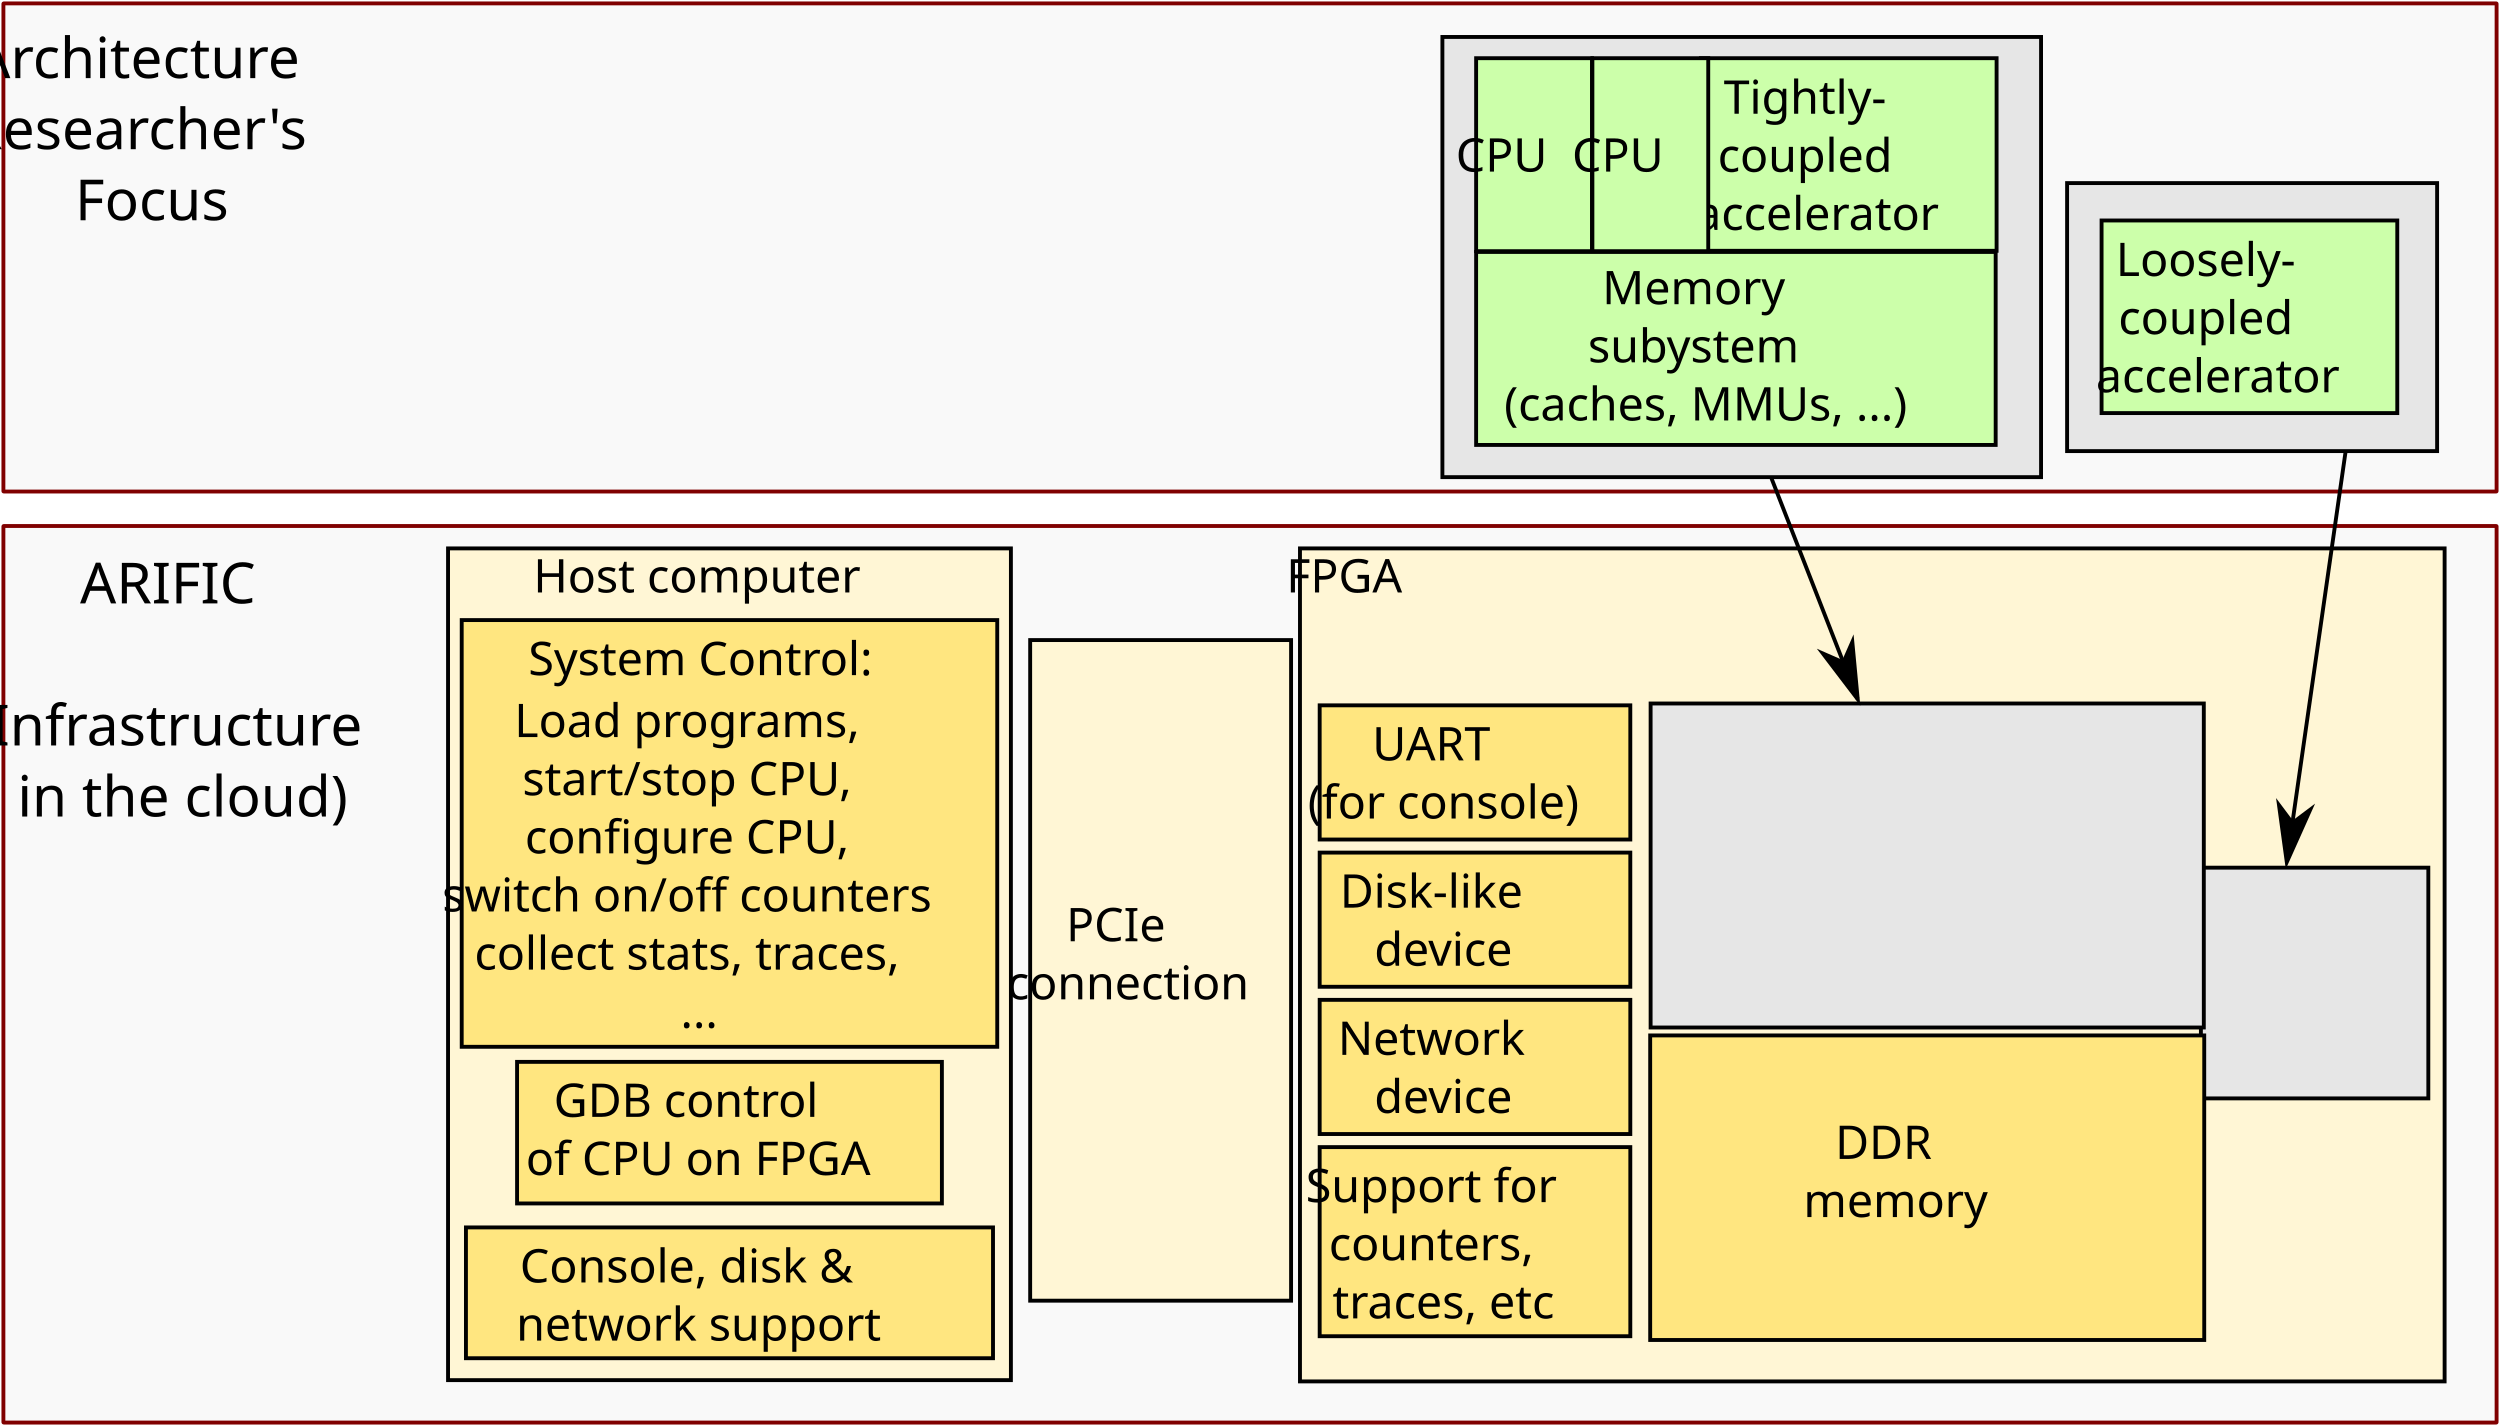
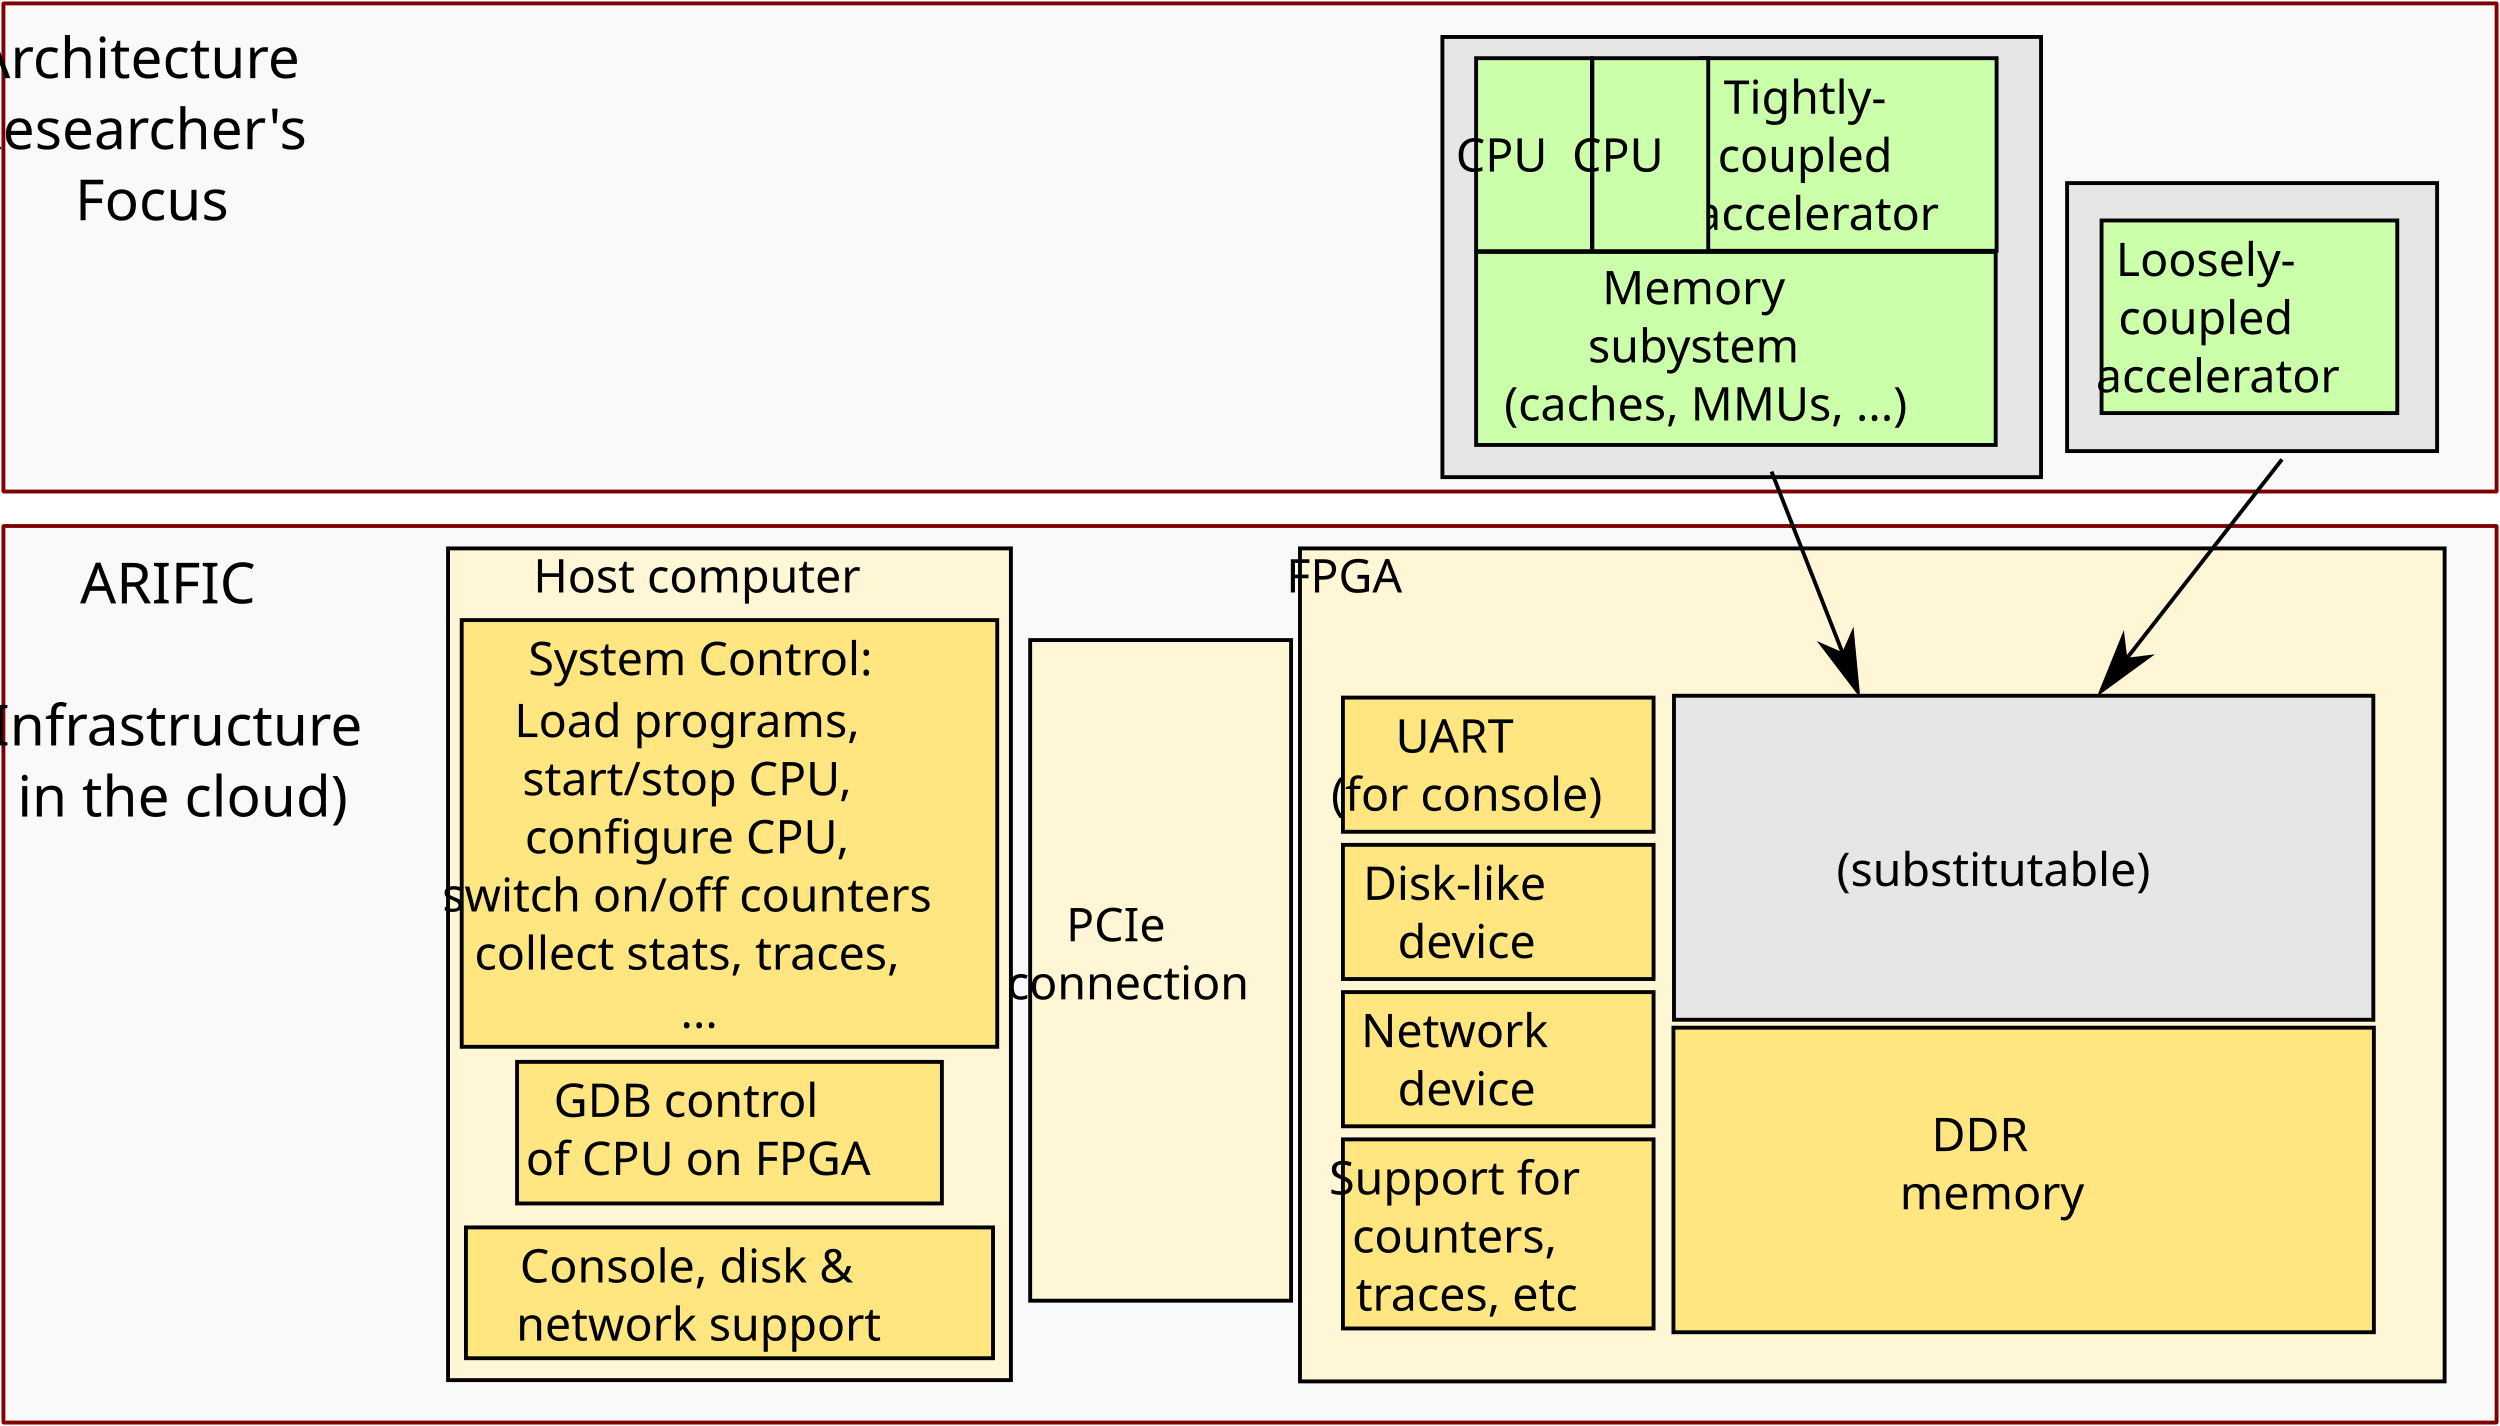
<svg xmlns="http://www.w3.org/2000/svg" width="170.689mm" height="97.359mm" viewBox="0 0 170.689 97.359" version="1.1" id="svg5">
  <defs id="defs2">
    <marker style="overflow:visible" id="marker15745" refX="0" refY="0" orient="auto">
      <path transform="matrix(-0.8,0,0,-0.8,-10,0)" style="fill:context-stroke;fill-rule:evenodd;stroke:context-stroke;stroke-width:1pt" d="M 0,0 5,-5 -12.5,0 5,5 Z" id="path15487" />
    </marker>
    <marker style="overflow:visible" id="Arrow1Lend" refX="0" refY="0" orient="auto">
      <path transform="matrix(-0.8,0,0,-0.8,-10,0)" style="fill:context-stroke;fill-rule:evenodd;stroke:context-stroke;stroke-width:1pt" d="M 0,0 5,-5 -12.5,0 5,5 Z" id="path86018" />
    </marker>
    <marker style="overflow:visible" id="Arrow1Mend" refX="0" refY="0" orient="auto">
      <path transform="matrix(-0.4,0,0,-0.4,-4,0)" style="fill:context-stroke;fill-rule:evenodd;stroke:context-stroke;stroke-width:1pt" d="M 0,0 5,-5 -12.5,0 5,5 Z" id="path86024" />
    </marker>
  </defs>
  <g id="layer1" transform="translate(-21.09368,-50.74843)">
    <rect style="fill:#f9f9f9;fill-opacity:1;stroke:#800000;stroke-width:0.265;stroke-linecap:round;stroke-miterlimit:4;stroke-dasharray:none" id="rect940" width="170.224" height="61.212" x="21.326" y="86.663" rx="0.023" ry="0.023" />
    <rect style="fill:#f9f9f9;fill-opacity:1;stroke:#800000;stroke-width:0.265;stroke-linecap:round;stroke-miterlimit:4;stroke-dasharray:none" id="rect1017" width="170.224" height="33.326" x="21.326" y="50.981" rx="0.023" ry="0.023" />
    <rect style="opacity:1;fill:#e6e6e6;fill-opacity:1;stroke:#000000;stroke-width:0.265" id="rect69871" width="25.263" height="18.299" x="162.226" y="63.249" ry="0" rx="0" />
    <rect style="opacity:1;fill:#e6e6e6;fill-opacity:1;stroke:#000000;stroke-width:0.265" id="rect69869" width="40.874" height="30.054" x="119.574" y="53.272" ry="0" rx="0" />
    <rect style="opacity:1;fill:#fff6d5;stroke:#000000;stroke-width:0.265" id="rect27352" width="78.151" height="56.874" x="109.85" y="88.191" ry="0" rx="0" />
-     <rect style="opacity:1;fill:#e6e6e6;stroke:#000000;stroke-width:0.265" id="rect45668" width="15.528" height="15.753" x="171.361" y="109.989" ry="0" rx="0" />
-     <rect style="opacity:1;fill:#e6e6e6;stroke:#000000;stroke-width:0.265" id="rect26085" width="37.77" height="22.122" x="133.79" y="98.78" ry="0" rx="0" />
+     <rect style="opacity:1;fill:#e6e6e6;stroke:#000000;stroke-width:0.265" id="rect26085" width="47.749" height="22.122" x="135.386" y="98.251" ry="0" rx="0" />
    <rect style="opacity:1;fill:#ccffaa;stroke:#000000;stroke-width:0.265" id="rect31" width="7.91" height="13.176" x="121.877" y="54.722" ry="0" rx="0" />
    <text xml:space="preserve" style="font-style:normal;font-weight:normal;font-size:3.175px;line-height:1.25;font-family:sans-serif;text-align:center;letter-spacing:0px;word-spacing:0px;text-anchor:middle;opacity:1;fill:#000000;fill-opacity:1;stroke:none;stroke-width:0.265" x="125.682" y="62.465" id="text1699">
      <tspan id="tspan1697" style="font-size:3.175px;text-align:center;text-anchor:middle;stroke-width:0.265" x="125.682" y="62.465">CPU</tspan>
    </text>
    <rect style="opacity:1;fill:#ccffaa;stroke:#000000;stroke-width:0.265" id="rect14251" width="20.189" height="13.15" x="137.223" y="54.722" ry="0" rx="0" />
    <text xml:space="preserve" style="font-style:normal;font-weight:normal;font-size:3.175px;line-height:1.25;font-family:sans-serif;text-align:center;letter-spacing:0px;word-spacing:0px;text-anchor:middle;opacity:1;fill:#000000;fill-opacity:1;stroke:none;stroke-width:0.265" x="147.222" y="58.512" id="text14255">
      <tspan id="tspan14253" style="font-size:3.175px;text-align:center;text-anchor:middle;stroke-width:0.265" x="147.222" y="58.512">Tightly-</tspan>
      <tspan style="font-size:3.175px;text-align:center;text-anchor:middle;stroke-width:0.265" x="147.222" y="62.48" id="tspan14665">coupled</tspan>
      <tspan style="font-size:3.175px;text-align:center;text-anchor:middle;stroke-width:0.265" x="147.222" y="66.449" id="tspan14757">accelerator</tspan>
    </text>
    <rect style="opacity:1;fill:#ccffaa;stroke:#000000;stroke-width:0.265" id="rect20313" width="35.472" height="13.176" x="121.877" y="67.951" ry="0" rx="0" />
    <text xml:space="preserve" style="font-style:normal;font-weight:normal;font-size:3.175px;line-height:1.25;font-family:sans-serif;text-align:center;letter-spacing:0px;word-spacing:0px;text-anchor:middle;opacity:1;fill:#000000;fill-opacity:1;stroke:none;stroke-width:0.265" x="139.613" y="71.518" id="text20317">
      <tspan id="tspan20315" style="font-size:3.175px;text-align:center;text-anchor:middle;stroke-width:0.265" x="139.613" y="71.518">Memory</tspan>
      <tspan style="font-size:3.175px;text-align:center;text-anchor:middle;stroke-width:0.265" x="139.613" y="75.487" id="tspan21348">subystem</tspan>
      <tspan style="font-size:3.175px;text-align:center;text-anchor:middle;stroke-width:0.265" x="139.613" y="79.455" id="tspan21922">(caches, MMUs, ...)</tspan>
    </text>
-     <rect style="opacity:1;fill:#ffe680;stroke:#000000;stroke-width:0.265" id="rect27498" width="37.828" height="20.794" x="133.761" y="121.443" ry="0" rx="0" />
-     <text xml:space="preserve" style="font-style:normal;font-weight:normal;font-size:3.175px;line-height:1.25;font-family:sans-serif;text-align:center;letter-spacing:0px;word-spacing:0px;text-anchor:middle;opacity:1;fill:#000000;fill-opacity:1;stroke:none;stroke-width:0.265" x="152.578" y="129.873" id="text27502">
-       <tspan id="tspan27500" style="font-size:3.175px;text-align:center;text-anchor:middle;stroke-width:0.265" x="152.578" y="129.873">DDR</tspan>
-       <tspan style="font-size:3.175px;text-align:center;text-anchor:middle;stroke-width:0.265" x="152.578" y="133.841" id="tspan29316">memory</tspan>
+     <rect style="opacity:1;fill:#ffe680;stroke:#000000;stroke-width:0.265" id="rect27498" width="47.822" height="20.794" x="135.349" y="120.914" ry="0" rx="0" />
+     <text xml:space="preserve" style="font-style:normal;font-weight:normal;font-size:3.175px;line-height:1.25;font-family:sans-serif;text-align:center;letter-spacing:0px;word-spacing:0px;text-anchor:middle;opacity:1;fill:#000000;fill-opacity:1;stroke:none;stroke-width:0.265" x="159.163" y="129.344" id="text27502">
+       <tspan id="tspan27500" style="font-size:3.175px;text-align:center;text-anchor:middle;stroke-width:0.265" x="159.163" y="129.344">DDR</tspan>
+       <tspan style="font-size:3.175px;text-align:center;text-anchor:middle;stroke-width:0.265" x="159.163" y="133.312" id="tspan29316">memory</tspan>
    </text>
    <rect style="opacity:1;fill:#ccffaa;stroke:#000000;stroke-width:0.265" id="rect43004" width="20.189" height="13.15" x="164.58" y="65.802" ry="0" rx="0" />
    <text xml:space="preserve" style="font-style:normal;font-weight:normal;font-size:3.175px;line-height:1.25;font-family:sans-serif;text-align:center;letter-spacing:0px;word-spacing:0px;text-anchor:middle;opacity:1;fill:#000000;fill-opacity:1;stroke:none;stroke-width:0.265" x="174.58" y="69.592" id="text43012">
      <tspan id="tspan43006" style="font-size:3.175px;text-align:center;text-anchor:middle;stroke-width:0.265" x="174.58" y="69.592">Loosely-</tspan>
      <tspan style="font-size:3.175px;text-align:center;text-anchor:middle;stroke-width:0.265" x="174.58" y="73.56" id="tspan43008">coupled</tspan>
      <tspan style="font-size:3.175px;text-align:center;text-anchor:middle;stroke-width:0.265" x="174.58" y="77.529" id="tspan43010">accelerator</tspan>
    </text>
-     <rect style="opacity:1;fill:#ffe680;stroke:#000000;stroke-width:0.265" id="rect45915" width="21.209" height="9.161" x="111.195" y="98.906" ry="0" rx="0" />
-     <text xml:space="preserve" style="font-style:normal;font-weight:normal;font-size:3.175px;line-height:1.25;font-family:sans-serif;text-align:center;letter-spacing:0px;word-spacing:0px;text-anchor:middle;opacity:1;fill:#000000;fill-opacity:1;stroke:none;stroke-width:0.265" x="121.707" y="102.662" id="text45921">
-       <tspan style="font-size:3.175px;text-align:center;text-anchor:middle;stroke-width:0.265" x="121.707" y="102.662" id="tspan46277">UART</tspan>
-       <tspan style="font-size:3.175px;text-align:center;text-anchor:middle;stroke-width:0.265" x="121.707" y="106.63" id="tspan46343">(for console)</tspan>
+     <rect style="opacity:1;fill:#ffe680;stroke:#000000;stroke-width:0.265" id="rect45915" width="21.209" height="9.161" x="112.783" y="98.377" ry="0" rx="0" />
+     <text xml:space="preserve" style="font-style:normal;font-weight:normal;font-size:3.175px;line-height:1.25;font-family:sans-serif;text-align:center;letter-spacing:0px;word-spacing:0px;text-anchor:middle;opacity:1;fill:#000000;fill-opacity:1;stroke:none;stroke-width:0.265" x="123.295" y="102.132" id="text45921">
+       <tspan style="font-size:3.175px;text-align:center;text-anchor:middle;stroke-width:0.265" x="123.295" y="102.132" id="tspan46277">UART</tspan>
+       <tspan style="font-size:3.175px;text-align:center;text-anchor:middle;stroke-width:0.265" x="123.295" y="106.101" id="tspan46343">(for console)</tspan>
    </text>
-     <rect style="opacity:1;fill:#ffe680;stroke:#000000;stroke-width:0.265" id="rect47655" width="21.209" height="9.161" x="111.195" y="108.96" ry="0" rx="0" />
-     <text xml:space="preserve" style="font-style:normal;font-weight:normal;font-size:3.175px;line-height:1.25;font-family:sans-serif;text-align:center;letter-spacing:0px;word-spacing:0px;text-anchor:middle;opacity:1;fill:#000000;fill-opacity:1;stroke:none;stroke-width:0.265" x="121.707" y="112.716" id="text47661">
-       <tspan style="font-size:3.175px;text-align:center;text-anchor:middle;stroke-width:0.265" x="121.707" y="112.716" id="tspan48215">Disk-like</tspan>
-       <tspan style="font-size:3.175px;text-align:center;text-anchor:middle;stroke-width:0.265" x="121.707" y="116.684" id="tspan48273">device</tspan>
+     <rect style="opacity:1;fill:#ffe680;stroke:#000000;stroke-width:0.265" id="rect47655" width="21.209" height="9.161" x="112.783" y="108.431" ry="0" rx="0" />
+     <text xml:space="preserve" style="font-style:normal;font-weight:normal;font-size:3.175px;line-height:1.25;font-family:sans-serif;text-align:center;letter-spacing:0px;word-spacing:0px;text-anchor:middle;opacity:1;fill:#000000;fill-opacity:1;stroke:none;stroke-width:0.265" x="123.295" y="112.186" id="text47661">
+       <tspan style="font-size:3.175px;text-align:center;text-anchor:middle;stroke-width:0.265" x="123.295" y="112.186" id="tspan48215">Disk-like</tspan>
+       <tspan style="font-size:3.175px;text-align:center;text-anchor:middle;stroke-width:0.265" x="123.295" y="116.155" id="tspan48273">device</tspan>
    </text>
-     <rect style="opacity:1;fill:#ffe680;stroke:#000000;stroke-width:0.265" id="rect47663" width="21.209" height="9.161" x="111.195" y="119.014" ry="0" rx="0" />
-     <text xml:space="preserve" style="font-style:normal;font-weight:normal;font-size:3.175px;line-height:1.25;font-family:sans-serif;text-align:center;letter-spacing:0px;word-spacing:0px;text-anchor:middle;opacity:1;fill:#000000;fill-opacity:1;stroke:none;stroke-width:0.265" x="121.707" y="122.77" id="text47669">
-       <tspan style="font-size:3.175px;text-align:center;text-anchor:middle;stroke-width:0.265" x="121.707" y="122.77" id="tspan47667">Network</tspan>
-       <tspan style="font-size:3.175px;text-align:center;text-anchor:middle;stroke-width:0.265" x="121.707" y="126.738" id="tspan50647">device</tspan>
+     <rect style="opacity:1;fill:#ffe680;stroke:#000000;stroke-width:0.265" id="rect47663" width="21.209" height="9.161" x="112.783" y="118.485" ry="0" rx="0" />
+     <text xml:space="preserve" style="font-style:normal;font-weight:normal;font-size:3.175px;line-height:1.25;font-family:sans-serif;text-align:center;letter-spacing:0px;word-spacing:0px;text-anchor:middle;opacity:1;fill:#000000;fill-opacity:1;stroke:none;stroke-width:0.265" x="123.295" y="122.24" id="text47669">
+       <tspan style="font-size:3.175px;text-align:center;text-anchor:middle;stroke-width:0.265" x="123.295" y="122.24" id="tspan47667">Network</tspan>
+       <tspan style="font-size:3.175px;text-align:center;text-anchor:middle;stroke-width:0.265" x="123.295" y="126.209" id="tspan50647">device</tspan>
    </text>
-     <rect style="opacity:1;fill:#ffe680;stroke:#000000;stroke-width:0.265" id="rect54147" width="21.209" height="12.912" x="111.195" y="129.068" ry="0" rx="0" />
-     <text xml:space="preserve" style="font-style:normal;font-weight:normal;font-size:3.175px;line-height:1.25;font-family:sans-serif;text-align:center;letter-spacing:0px;word-spacing:0px;text-anchor:middle;opacity:1;fill:#000000;fill-opacity:1;stroke:none;stroke-width:0.265" x="121.707" y="132.824" id="text54153">
-       <tspan style="font-size:3.175px;text-align:center;text-anchor:middle;stroke-width:0.265" x="121.707" y="132.824" id="tspan54151">Support for</tspan>
-       <tspan style="font-size:3.175px;text-align:center;text-anchor:middle;stroke-width:0.265" x="121.707" y="136.793" id="tspan56301">counters,</tspan>
-       <tspan style="font-size:3.175px;text-align:center;text-anchor:middle;stroke-width:0.265" x="121.707" y="140.761" id="tspan56573">traces, etc</tspan>
+     <rect style="opacity:1;fill:#ffe680;stroke:#000000;stroke-width:0.265" id="rect54147" width="21.209" height="12.912" x="112.783" y="128.539" ry="0" rx="0" />
+     <text xml:space="preserve" style="font-style:normal;font-weight:normal;font-size:3.175px;line-height:1.25;font-family:sans-serif;text-align:center;letter-spacing:0px;word-spacing:0px;text-anchor:middle;opacity:1;fill:#000000;fill-opacity:1;stroke:none;stroke-width:0.265" x="123.295" y="132.295" id="text54153">
+       <tspan style="font-size:3.175px;text-align:center;text-anchor:middle;stroke-width:0.265" x="123.295" y="132.295" id="tspan54151">Support for</tspan>
+       <tspan style="font-size:3.175px;text-align:center;text-anchor:middle;stroke-width:0.265" x="123.295" y="136.263" id="tspan56301">counters,</tspan>
+       <tspan style="font-size:3.175px;text-align:center;text-anchor:middle;stroke-width:0.265" x="123.295" y="140.232" id="tspan56573">traces, etc</tspan>
    </text>
    <rect style="opacity:1;fill:#fff6d5;stroke:#000000;stroke-width:0.265" id="rect58135" width="38.43" height="56.787" x="51.684" y="88.191" ry="0" rx="0" />
    <rect style="opacity:1;fill:#fff6d5;stroke:#000000;stroke-width:0.265" id="rect58137" width="17.814" height="45.103" x="91.429" y="94.45" ry="0" rx="0" />
    <text xml:space="preserve" style="font-style:normal;font-weight:normal;font-size:3.175px;line-height:1.25;font-family:sans-serif;text-align:center;letter-spacing:0px;word-spacing:0px;text-anchor:middle;opacity:1;fill:#000000;fill-opacity:1;stroke:none;stroke-width:0.265" x="114.933" y="91.198" id="text58143">
      <tspan style="font-size:3.175px;text-align:center;text-anchor:middle;stroke-width:0.265" x="114.933" y="91.198" id="tspan60887">FPGA</tspan>
    </text>
    <text xml:space="preserve" style="font-style:normal;font-weight:normal;font-size:3.175px;line-height:1.25;font-family:sans-serif;text-align:center;letter-spacing:0px;word-spacing:0px;text-anchor:middle;opacity:1;fill:#000000;fill-opacity:1;stroke:none;stroke-width:0.265" x="100.169" y="115.012" id="text63745">
      <tspan style="font-size:3.175px;text-align:center;text-anchor:middle;stroke-width:0.265" x="100.169" y="115.012" id="tspan63741">PCIe</tspan>
      <tspan style="font-size:3.175px;text-align:center;text-anchor:middle;stroke-width:0.265" x="100.169" y="118.98" id="tspan63743">connection</tspan>
    </text>
    <text xml:space="preserve" style="font-style:normal;font-weight:normal;font-size:3.175px;line-height:1.25;font-family:sans-serif;text-align:center;letter-spacing:0px;word-spacing:0px;text-anchor:middle;opacity:1;fill:#000000;fill-opacity:1;stroke:none;stroke-width:0.265" x="70.743" y="91.198" id="text64841">
      <tspan style="font-size:3.175px;text-align:center;text-anchor:middle;stroke-width:0.265" x="70.743" y="91.198" id="tspan64839">Host computer</tspan>
    </text>
    <rect style="opacity:1;fill:#ffe680;stroke:#000000;stroke-width:0.265" id="rect69927" width="36.564" height="29.134" x="52.617" y="93.085" ry="0" rx="0" />
    <text xml:space="preserve" style="font-style:normal;font-weight:normal;font-size:3.175px;line-height:1.25;font-family:sans-serif;text-align:center;letter-spacing:0px;word-spacing:0px;text-anchor:middle;opacity:1;fill:#000000;fill-opacity:1;stroke:none;stroke-width:0.265" x="70.98" y="96.841" id="text69935">
      <tspan style="font-size:3.175px;text-align:center;text-anchor:middle;stroke-width:0.265" x="70.98" y="96.841" id="tspan72138">System Control:</tspan>
    </text>
    <rect style="opacity:1;fill:#ffe680;stroke:#000000;stroke-width:0.265" id="rect75484" width="29.005" height="9.667" x="56.397" y="123.248" ry="0" rx="0" />
    <text xml:space="preserve" style="font-style:normal;font-weight:normal;font-size:3.175px;line-height:1.25;font-family:sans-serif;text-align:center;letter-spacing:0px;word-spacing:0px;text-anchor:middle;opacity:1;fill:#000000;fill-opacity:1;stroke:none;stroke-width:0.265" x="70.825" y="127.003" id="text75488">
      <tspan style="font-size:3.175px;text-align:center;text-anchor:middle;stroke-width:0.265" x="70.825" y="127.003" id="tspan75486">GDB control</tspan>
      <tspan style="font-size:3.175px;text-align:center;text-anchor:middle;stroke-width:0.265" x="70.825" y="130.972" id="tspan76080">of CPU on FPGA</tspan>
    </text>
    <text xml:space="preserve" style="font-style:normal;font-weight:normal;font-size:3.175px;line-height:1.25;font-family:sans-serif;text-align:center;letter-spacing:0px;word-spacing:0px;text-anchor:middle;opacity:1;fill:#000000;fill-opacity:1;stroke:none;stroke-width:0.265" x="70.89" y="101.074" id="text80788">
      <tspan style="font-size:3.175px;text-align:center;text-anchor:middle;stroke-width:0.265" x="70.89" y="101.074" id="tspan80786">Load programs,</tspan>
      <tspan style="font-size:3.175px;text-align:center;text-anchor:middle;stroke-width:0.265" x="70.89" y="105.043" id="tspan81312">start/stop CPU,</tspan>
      <tspan style="font-size:3.175px;text-align:center;text-anchor:middle;stroke-width:0.265" x="70.89" y="109.011" id="tspan81440">configure CPU,</tspan>
      <tspan style="font-size:3.175px;text-align:center;text-anchor:middle;stroke-width:0.265" x="70.89" y="112.98" id="tspan81442">switch on/off counters</tspan>
      <tspan style="font-size:3.175px;text-align:center;text-anchor:middle;stroke-width:0.265" x="70.89" y="116.949" id="tspan81928">collect stats, traces,</tspan>
      <tspan style="font-size:3.175px;text-align:center;text-anchor:middle;stroke-width:0.265" x="70.89" y="120.918" id="tspan83230">...</tspan>
    </text>
    <text xml:space="preserve" style="font-style:normal;font-weight:normal;font-size:3.881px;line-height:1.25;font-family:sans-serif;text-align:center;letter-spacing:0px;word-spacing:0px;text-anchor:middle;opacity:1;fill:#000000;fill-opacity:1;stroke:none;stroke-width:0.265" x="33.981" y="56.082" id="text86455">
      <tspan style="font-size:3.881px;text-align:center;text-anchor:middle;stroke-width:0.265" x="33.981" y="56.082" id="tspan105446">Architecture</tspan>
      <tspan style="font-size:3.881px;text-align:center;text-anchor:middle;stroke-width:0.265" x="33.981" y="60.933" id="tspan9833">Researcher's</tspan>
      <tspan style="font-size:3.881px;text-align:center;text-anchor:middle;stroke-width:0.265" x="33.981" y="65.784" id="tspan4029">Focus</tspan>
    </text>
    <text xml:space="preserve" style="font-style:normal;font-weight:normal;font-size:3.881px;line-height:1.25;font-family:sans-serif;text-align:center;letter-spacing:0px;word-spacing:0px;text-anchor:middle;opacity:1;fill:#000000;fill-opacity:1;stroke:none;stroke-width:0.265" x="36.087" y="91.944" id="text89503">
      <tspan style="font-size:3.881px;text-align:center;text-anchor:middle;stroke-width:0.265" x="36.087" y="91.944" id="tspan106939">ARIFIC</tspan>
      <tspan style="font-size:3.881px;text-align:center;text-anchor:middle;stroke-width:0.265" x="36.087" y="96.795" id="tspan12114" />
      <tspan style="font-size:3.881px;text-align:center;text-anchor:middle;stroke-width:0.265" x="36.087" y="101.646" id="tspan12998">(Infrastructure</tspan>
      <tspan style="font-size:3.881px;text-align:center;text-anchor:middle;stroke-width:0.265" x="36.087" y="106.496" id="tspan29541">in the cloud)</tspan>
    </text>
    <rect style="opacity:1;fill:#ffe680;stroke:#000000;stroke-width:0.265" id="rect1986" width="35.986" height="8.931" x="52.906" y="134.551" ry="0" rx="0" />
    <text xml:space="preserve" style="font-style:normal;font-weight:normal;font-size:3.175px;line-height:1.25;font-family:sans-serif;text-align:center;letter-spacing:0px;word-spacing:0px;text-anchor:middle;opacity:1;fill:#000000;fill-opacity:1;stroke:none;stroke-width:0.265" x="70.859" y="138.306" id="text1990">
      <tspan style="font-size:3.175px;text-align:center;text-anchor:middle;stroke-width:0.265" x="70.859" y="138.306" id="tspan1988">Console, disk &amp;</tspan>
      <tspan style="font-size:3.175px;text-align:center;text-anchor:middle;stroke-width:0.265" x="70.859" y="142.275" id="tspan22857">network support</tspan>
    </text>
-     <path style="fill:none;stroke:#000000;stroke-width:0.265px;stroke-linecap:butt;stroke-linejoin:miter;stroke-opacity:1;marker-end:url(#Arrow1Lend)" d="M 181.234,81.623 177.23,109.579" id="path86371" />
-     <path style="fill:none;stroke:#000000;stroke-width:0.265px;stroke-linecap:butt;stroke-linejoin:miter;stroke-opacity:1;marker-end:url(#Arrow1Lend)" d="m 142.045,83.413 5.874,15.045" id="path86013" />
+     <path style="fill:none;stroke:#000000;stroke-width:0.265px;stroke-linecap:butt;stroke-linejoin:miter;stroke-opacity:1;marker-end:url(#Arrow1Lend)" d="M 176.902,82.112 164.579,97.902" id="path86371" />
+     <path style="fill:none;stroke:#000000;stroke-width:0.265px;stroke-linecap:butt;stroke-linejoin:miter;stroke-opacity:1;marker-end:url(#Arrow1Lend)" d="m 142.045,82.945 5.874,14.985" id="path86013" />
    <rect style="opacity:1;fill:#ccffaa;stroke:#000000;stroke-width:0.265" id="rect1114" width="7.91" height="13.176" x="129.815" y="54.722" ry="0" rx="0" />
    <text xml:space="preserve" style="font-style:normal;font-weight:normal;font-size:3.175px;line-height:1.25;font-family:sans-serif;text-align:center;letter-spacing:0px;word-spacing:0px;text-anchor:middle;opacity:1;fill:#000000;fill-opacity:1;stroke:none;stroke-width:0.265" x="133.619" y="62.465" id="text1118">
      <tspan id="tspan1116" style="font-size:3.175px;text-align:center;text-anchor:middle;stroke-width:0.265" x="133.619" y="62.465">CPU</tspan>
    </text>
+     <text xml:space="preserve" style="font-style:normal;font-weight:normal;font-size:3.175px;line-height:1.25;font-family:sans-serif;text-align:center;letter-spacing:0px;word-spacing:0px;text-anchor:middle;opacity:1;fill:#000000;fill-opacity:1;stroke:none;stroke-width:0.265" x="159.26" y="111.236" id="text936">
+       <tspan style="font-size:3.175px;text-align:center;text-anchor:middle;stroke-width:0.265" x="159.26" y="111.236" id="tspan934">(substitutable)</tspan>
+     </text>
  </g>
</svg>
